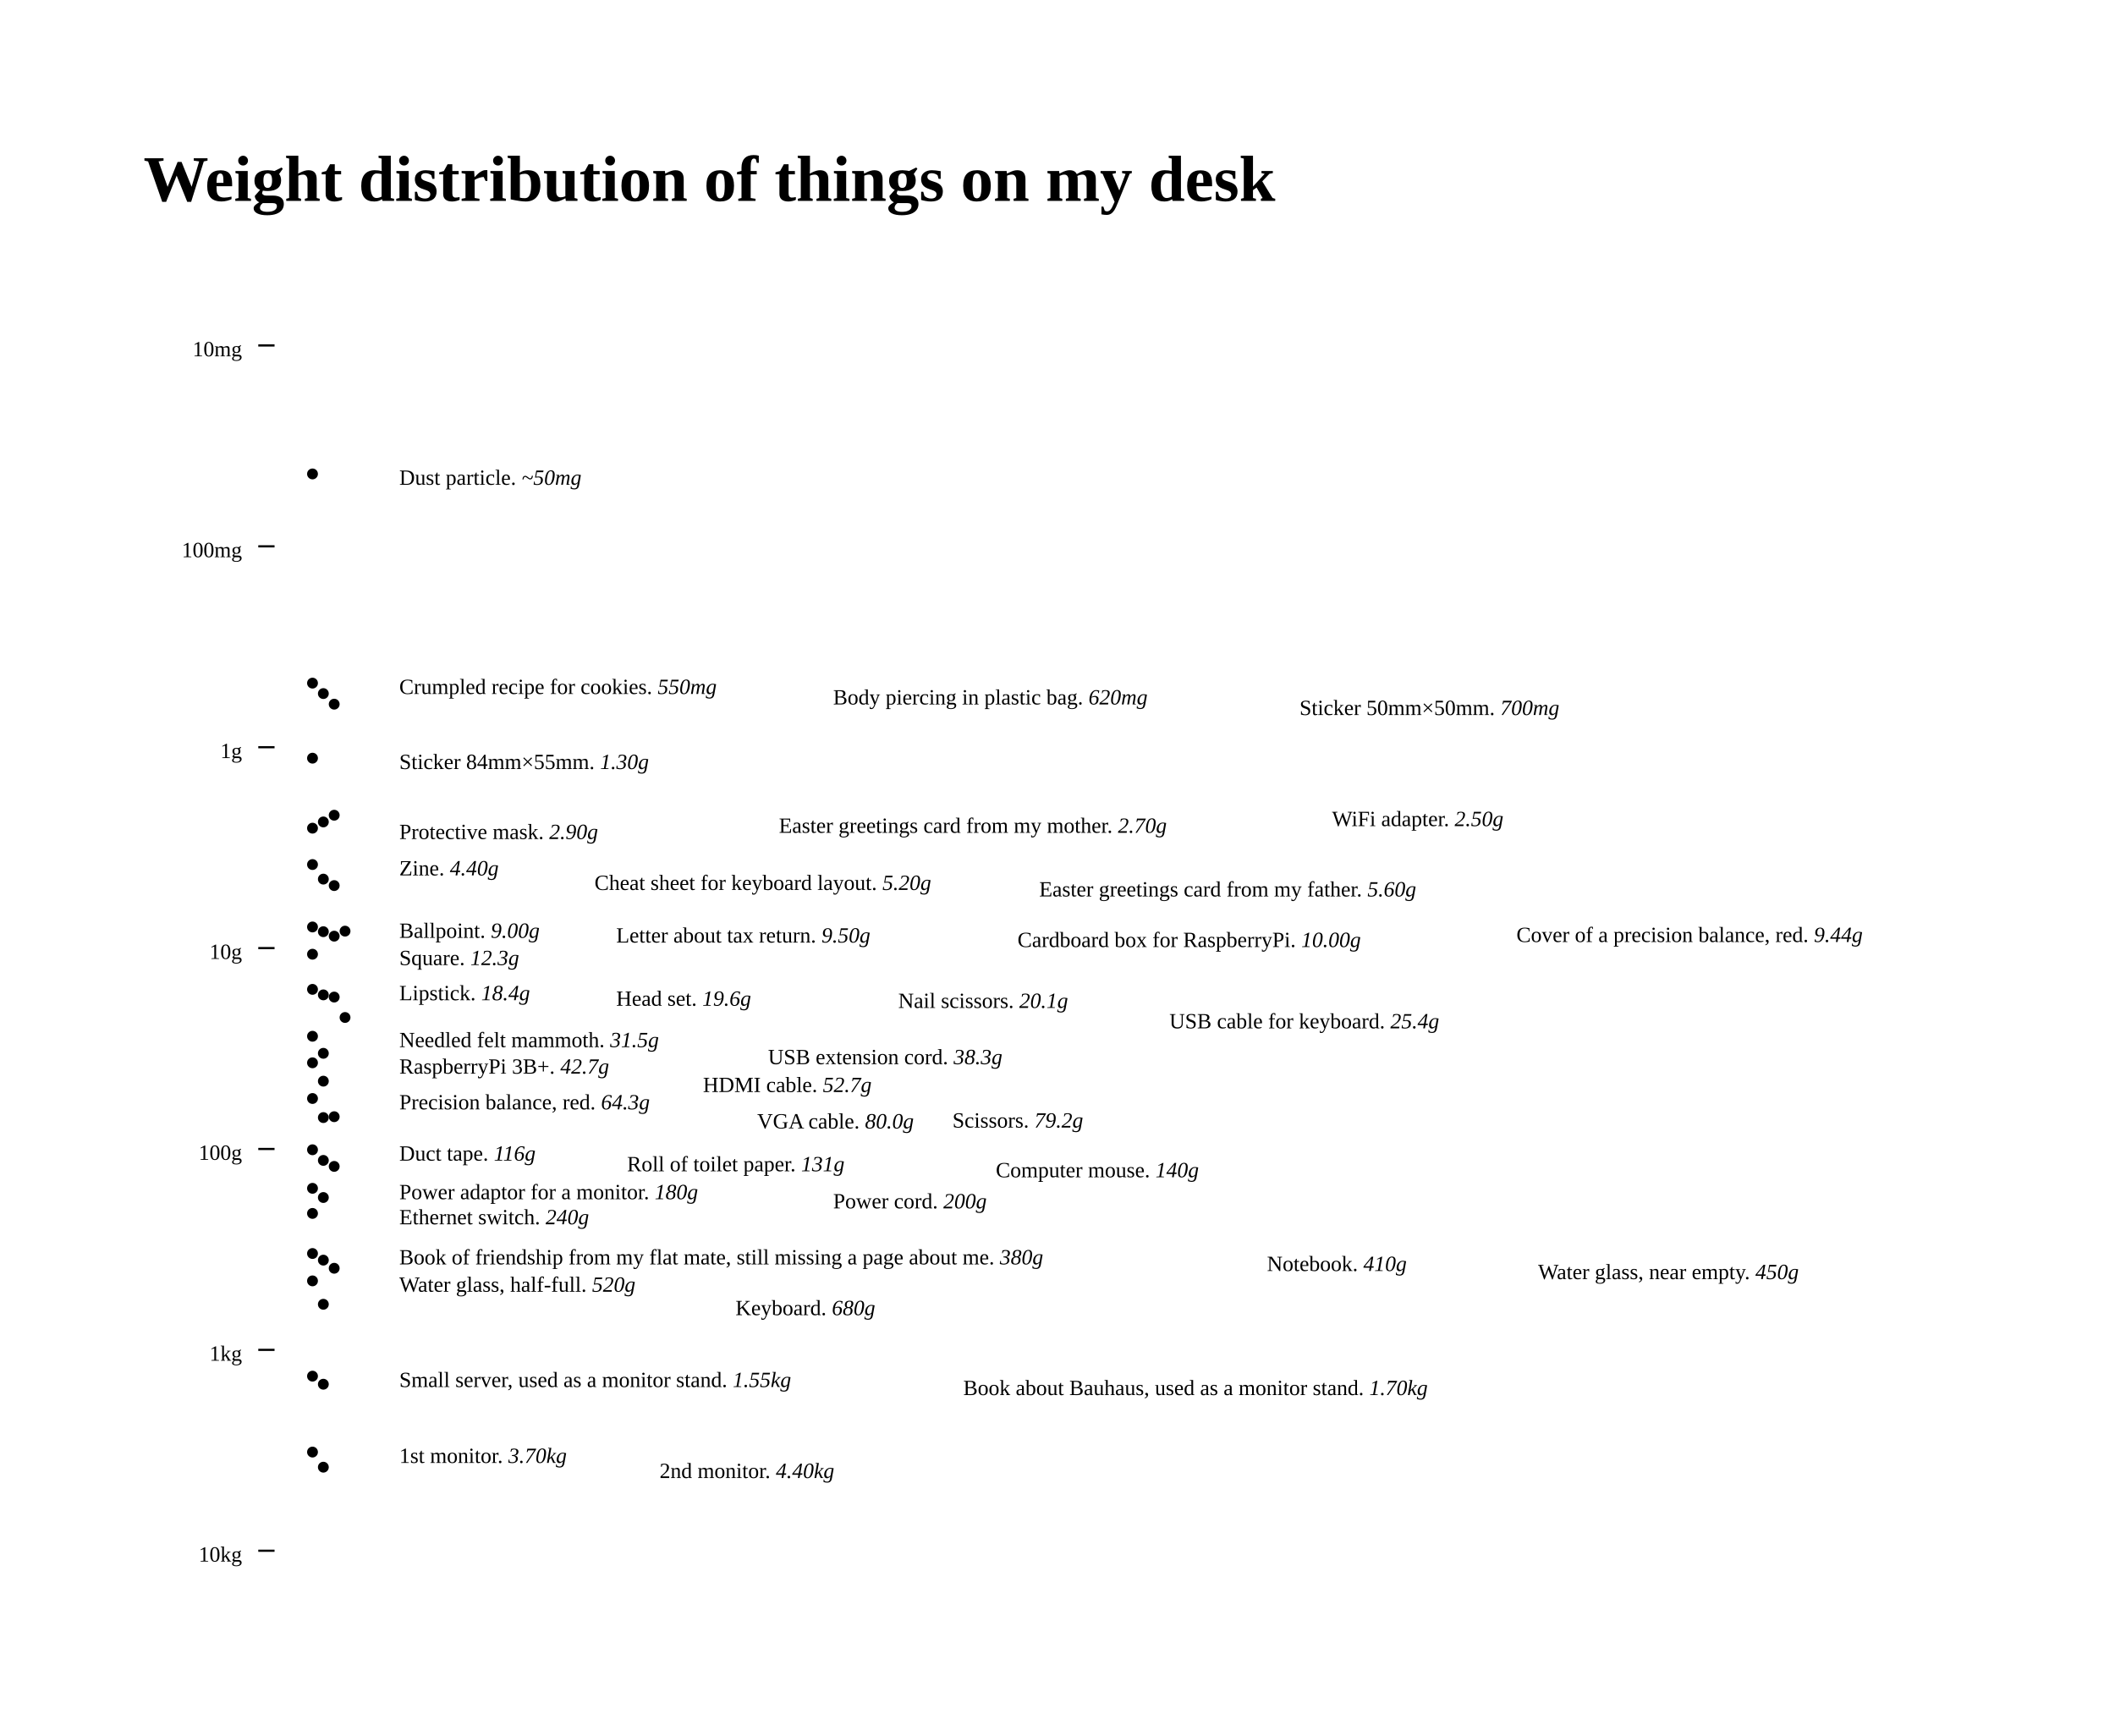
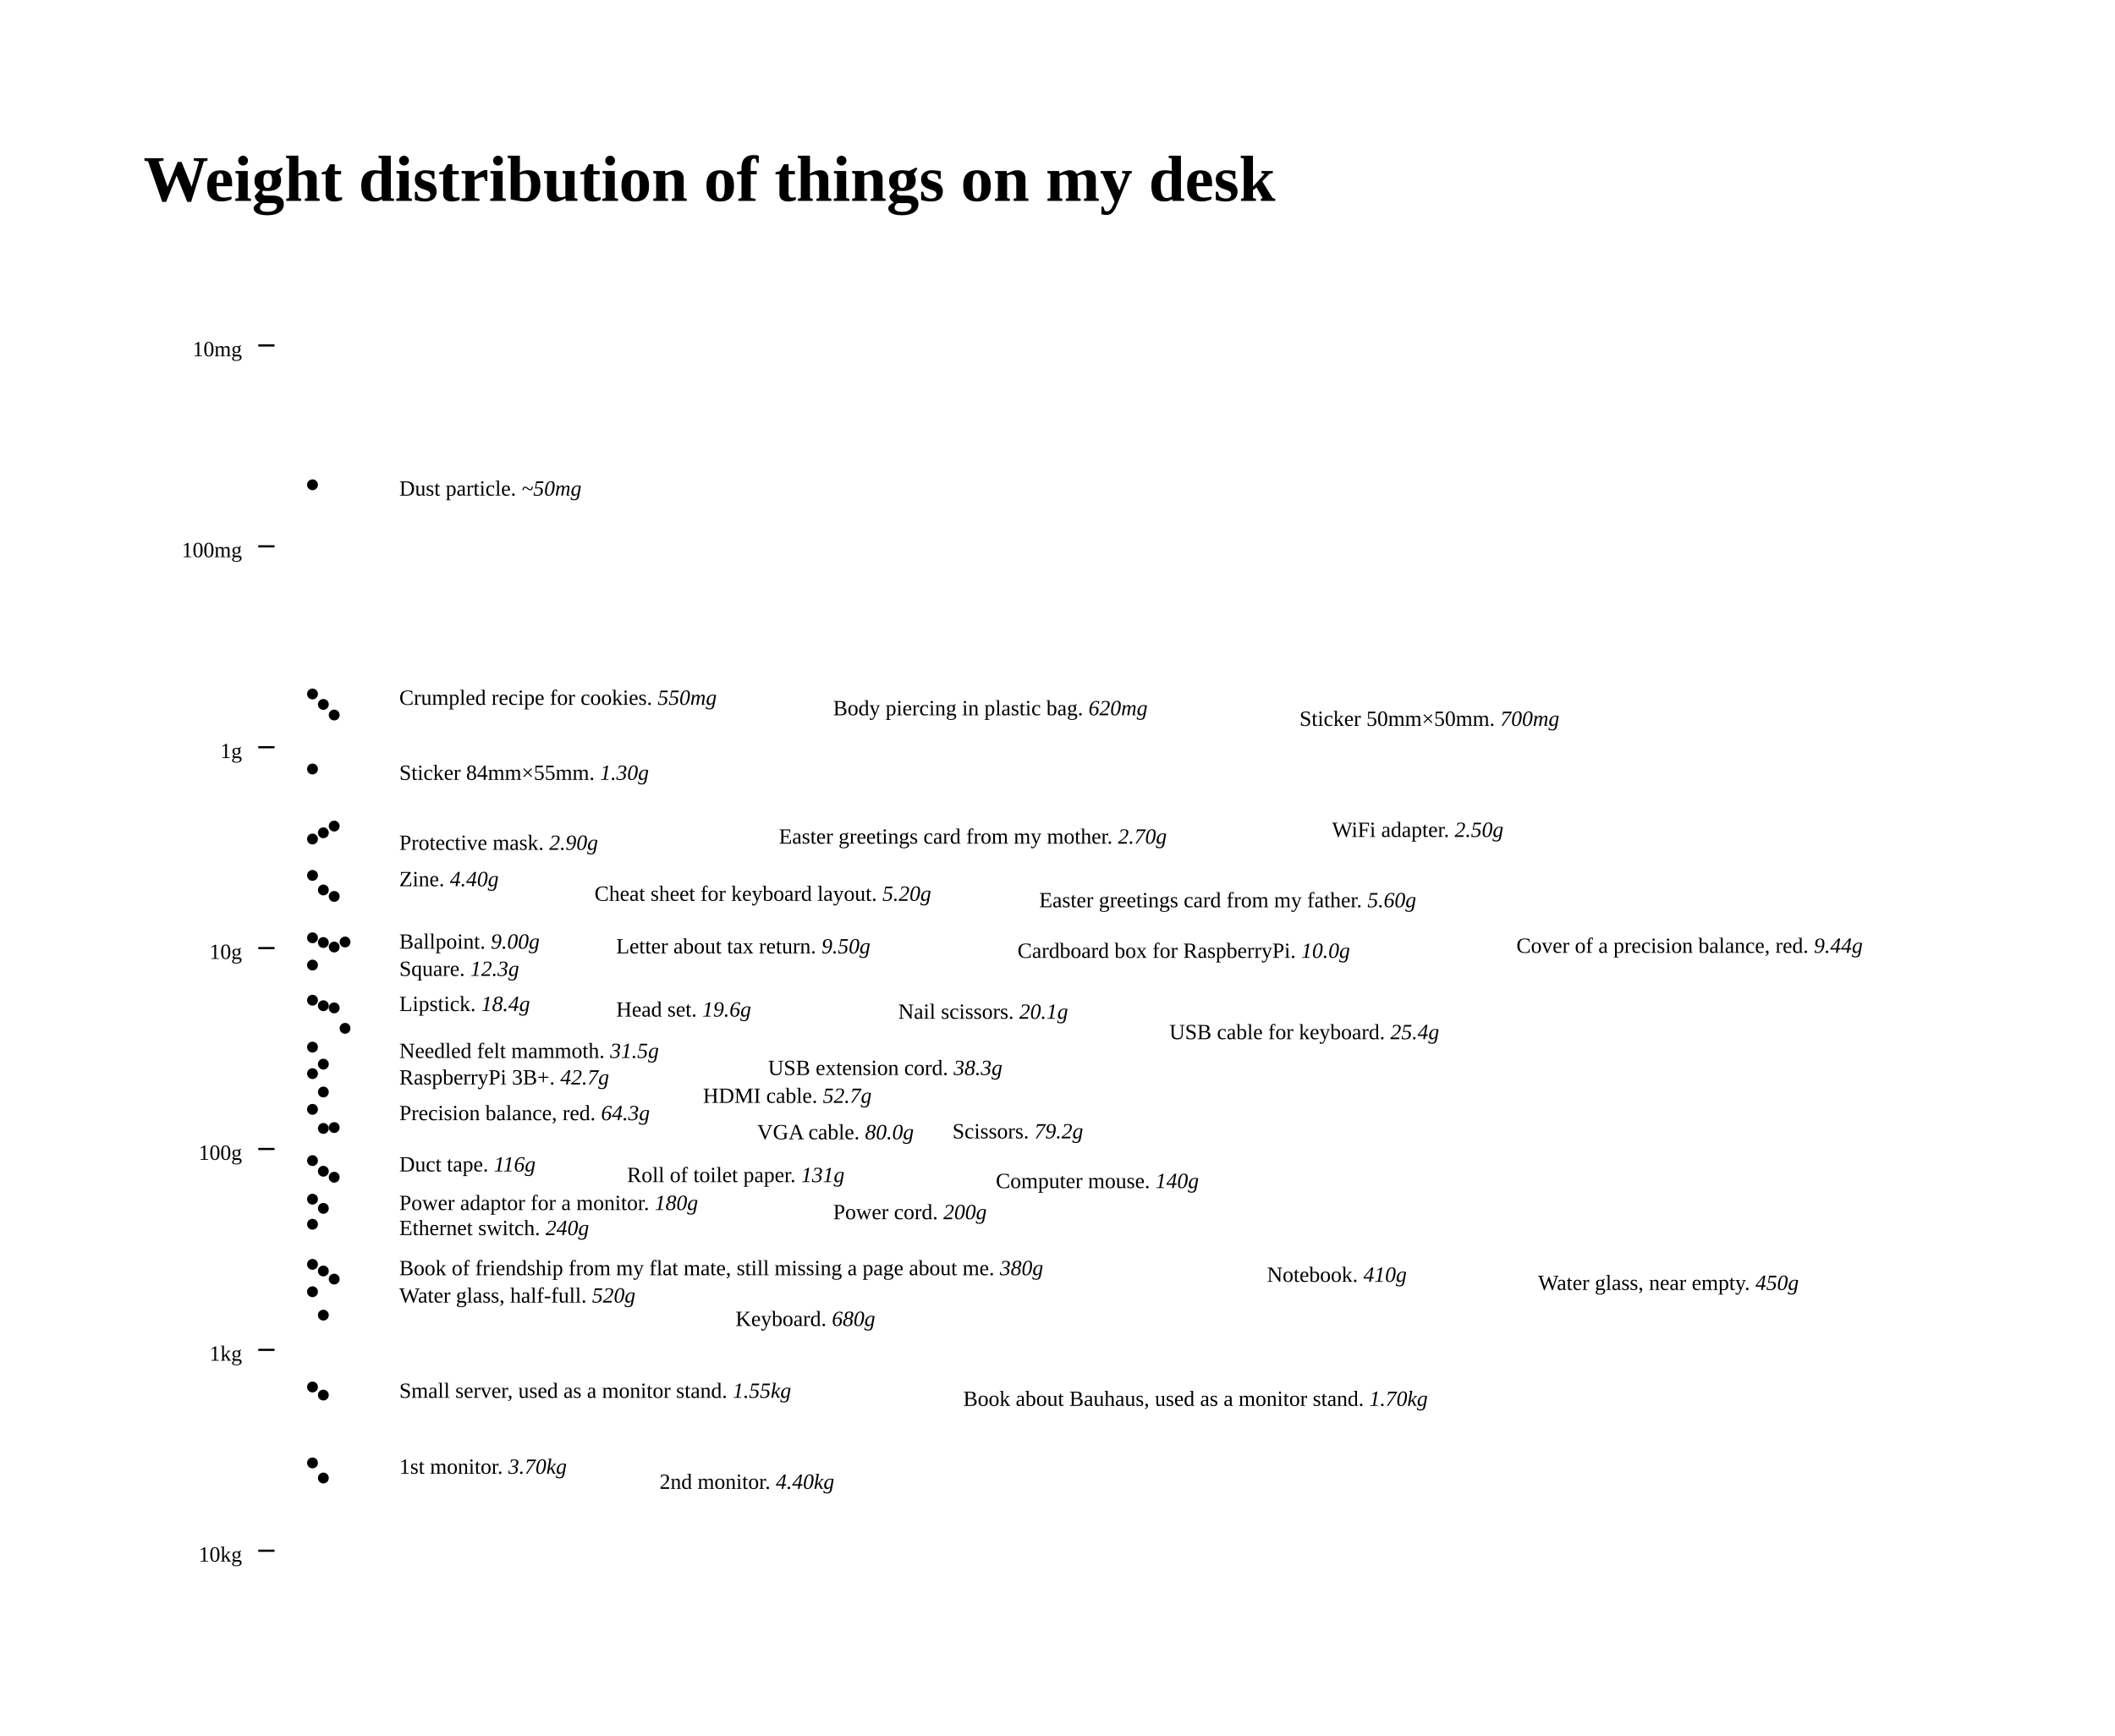
<svg xmlns="http://www.w3.org/2000/svg" height="160mm" width="195mm" version="1.11.2">
  <g transform="translate(50 70)">
    <text style="font-weight: bold;" font-size="6.0mm">Weight distribution of things on my desk</text>
    <g transform="translate(40 190)">
      <g transform="translate(0 -140)">
        <text style="text-anchor: end; text-align: end;" font-size="2.0mm" x="-1.5mm" y="1.1mm">10mg</text>
        <rect height="0.2mm" width="1.5mm" />
      </g>
      <g transform="translate(0 -70)">
        <text style="text-anchor: end; text-align: end;" font-size="2.0mm" x="-1.5mm" y="1.1mm">100mg</text>
        <rect height="0.2mm" width="1.5mm" />
      </g>
      <g transform="translate(0 0)">
        <text style="text-anchor: end; text-align: end;" font-size="2.0mm" x="-1.5mm" y="1.1mm">1g</text>
        <rect height="0.2mm" width="1.5mm" />
      </g>
      <g transform="translate(0 70)">
        <text style="text-anchor: end; text-align: end;" font-size="2.0mm" x="-1.5mm" y="1.1mm">10g</text>
        <rect height="0.2mm" width="1.5mm" />
      </g>
      <g transform="translate(0 140)">
        <text style="text-anchor: end; text-align: end;" font-size="2.0mm" x="-1.5mm" y="1.1mm">100g</text>
        <rect height="0.2mm" width="1.5mm" />
      </g>
      <g transform="translate(0 210)">
        <text style="text-anchor: end; text-align: end;" font-size="2.0mm" x="-1.5mm" y="1.1mm">1kg</text>
        <rect height="0.2mm" width="1.5mm" />
      </g>
      <g transform="translate(0 280)">
        <text style="text-anchor: end; text-align: end;" font-size="2.0mm" x="-1.5mm" y="1.1mm">10kg</text>
        <rect height="0.2mm" width="1.5mm" />
      </g>
      <g transform="translate(0 -91.0721)">
-         <circle cy="-1.0mm" r="0.5mm" cx="5.0mm" />
-         <text font-size="2.0mm" x="13.0mm">Dust particle. <tspan style="font-style:italic;">~50mg</tspan>
+         <circle r="0.5mm" cx="5.0mm" />
+         <text font-size="2.0mm" x="13.0mm" y="1.0mm">Dust particle. <tspan style="font-style:italic;">~50mg</tspan>
        </text>
      </g>
      <g transform="translate(0 -18.1746)">
-         <circle cy="-1.0mm" r="0.5mm" cx="5.0mm" />
-         <text font-size="2.0mm" x="13.0mm">Crumpled recipe for cookies. <tspan style="font-style:italic;">550mg</tspan>
+         <circle r="0.5mm" cx="5.0mm" />
+         <text font-size="2.0mm" x="13.0mm" y="1.0mm">Crumpled recipe for cookies. <tspan style="font-style:italic;">550mg</tspan>
        </text>
      </g>
      <g transform="translate(0 -14.5326)">
-         <circle cy="-1.0mm" r="0.5mm" cx="6.0mm" />
-         <text font-size="2.0mm" x="53.0mm">Body piercing in plastic bag. <tspan style="font-style:italic;">620mg</tspan>
+         <circle r="0.5mm" cx="6.0mm" />
+         <text font-size="2.0mm" x="53.0mm" y="1.0mm">Body piercing in plastic bag. <tspan style="font-style:italic;">620mg</tspan>
        </text>
      </g>
      <g transform="translate(0 -10.8431)">
-         <circle cy="-1.0mm" r="0.5mm" cx="7.0mm" />
-         <text font-size="2.0mm" x="96.0mm">Sticker 50mm×50mm. <tspan style="font-style:italic;">700mg</tspan>
+         <circle r="0.5mm" cx="7.0mm" />
+         <text font-size="2.0mm" x="96.0mm" y="1.0mm">Sticker 50mm×50mm. <tspan style="font-style:italic;">700mg</tspan>
        </text>
      </g>
      <g transform="translate(0 7.976)">
-         <circle cy="-1.0mm" r="0.5mm" cx="5.0mm" />
-         <text font-size="2.0mm" x="13.0mm">Sticker 84mm×55mm. <tspan style="font-style:italic;">1.30g</tspan>
+         <circle r="0.5mm" cx="5.0mm" />
+         <text font-size="2.0mm" x="13.0mm" y="1.0mm">Sticker 84mm×55mm. <tspan style="font-style:italic;">1.30g</tspan>
        </text>
      </g>
      <g transform="translate(0 27.8558)">
-         <circle cy="-1.0mm" r="0.5mm" cx="7.0mm" />
-         <text font-size="2.0mm" x="99.0mm">WiFi adapter. <tspan style="font-style:italic;">2.50g</tspan>
+         <circle r="0.5mm" cx="7.0mm" />
+         <text font-size="2.0mm" x="99.0mm" y="1.0mm">WiFi adapter. <tspan style="font-style:italic;">2.50g</tspan>
        </text>
      </g>
      <g transform="translate(0 30.1955)">
-         <circle cy="-1.0mm" r="0.5mm" cx="6.0mm" />
-         <text font-size="2.0mm" x="48.0mm">Easter greetings card from my mother. <tspan style="font-style:italic;">2.70g</tspan>
+         <circle r="0.5mm" cx="6.0mm" />
+         <text font-size="2.0mm" x="48.0mm" y="1.0mm">Easter greetings card from my mother. <tspan style="font-style:italic;">2.70g</tspan>
        </text>
      </g>
      <g transform="translate(0 32.3679)">
-         <circle cy="-1.0mm" r="0.5mm" cx="5.0mm" />
-         <text font-size="2.0mm" x="13.0mm">Protective mask. <tspan style="font-style:italic;">2.90g</tspan>
+         <circle r="0.5mm" cx="5.0mm" />
+         <text font-size="2.0mm" x="13.0mm" y="1.0mm">Protective mask. <tspan style="font-style:italic;">2.90g</tspan>
        </text>
      </g>
      <g transform="translate(0 45.0417)">
-         <circle cy="-1.0mm" r="0.5mm" cx="5.0mm" />
-         <text font-size="2.0mm" x="13.0mm">Zine. <tspan style="font-style:italic;">4.40g</tspan>
+         <circle r="0.5mm" cx="5.0mm" />
+         <text font-size="2.0mm" x="13.0mm" y="1.0mm">Zine. <tspan style="font-style:italic;">4.40g</tspan>
        </text>
      </g>
      <g transform="translate(0 50.1202)">
-         <circle cy="-1.0mm" r="0.5mm" cx="6.0mm" />
-         <text font-size="2.0mm" x="31.0mm">Cheat sheet for keyboard layout. <tspan style="font-style:italic;">5.20g</tspan>
+         <circle r="0.5mm" cx="6.0mm" />
+         <text font-size="2.0mm" x="31.0mm" y="1.0mm">Cheat sheet for keyboard layout. <tspan style="font-style:italic;">5.20g</tspan>
        </text>
      </g>
      <g transform="translate(0 52.3732)">
-         <circle cy="-1.0mm" r="0.5mm" cx="7.0mm" />
-         <text font-size="2.0mm" x="72.0mm">Easter greetings card from my father. <tspan style="font-style:italic;">5.60g</tspan>
+         <circle r="0.5mm" cx="7.0mm" />
+         <text font-size="2.0mm" x="72.0mm" y="1.0mm">Easter greetings card from my father. <tspan style="font-style:italic;">5.60g</tspan>
        </text>
      </g>
      <g transform="translate(0 66.797)">
-         <circle cy="-1.0mm" r="0.5mm" cx="5.0mm" />
-         <text font-size="2.0mm" x="13.0mm">Ballpoint. <tspan style="font-style:italic;">9.00g</tspan>
+         <circle r="0.5mm" cx="5.0mm" />
+         <text font-size="2.0mm" x="13.0mm" y="1.0mm">Ballpoint. <tspan style="font-style:italic;">9.00g</tspan>
        </text>
      </g>
      <g transform="translate(0 68.248)">
-         <circle cy="-1.0mm" r="0.5mm" cx="8.0mm" />
-         <text font-size="2.0mm" x="116.0mm">Cover of a precision balance, red. <tspan style="font-style:italic;">9.44g</tspan>
+         <circle r="0.5mm" cx="8.0mm" />
+         <text font-size="2.0mm" x="116.0mm" y="1.0mm">Cover of a precision balance, red. <tspan style="font-style:italic;">9.44g</tspan>
        </text>
      </g>
      <g transform="translate(0 70)">
-         <circle cy="-1.0mm" r="0.5mm" cx="7.0mm" />
-         <text font-size="2.0mm" x="70.0mm">Cardboard box for RaspberryPi. <tspan style="font-style:italic;">10.00g</tspan>
+         <circle r="0.5mm" cx="7.0mm" />
+         <text font-size="2.0mm" x="70.0mm" y="1.0mm">Cardboard box for RaspberryPi. <tspan style="font-style:italic;">10.0g</tspan>
        </text>
      </g>
      <g transform="translate(0 68.4406)">
-         <circle cy="-1.0mm" r="0.5mm" cx="6.0mm" />
-         <text font-size="2.0mm" x="33.0mm">Letter about tax return. <tspan style="font-style:italic;">9.50g</tspan>
+         <circle r="0.5mm" cx="6.0mm" />
+         <text font-size="2.0mm" x="33.0mm" y="1.0mm">Letter about tax return. <tspan style="font-style:italic;">9.50g</tspan>
        </text>
      </g>
      <g transform="translate(0 76.2934)">
-         <circle cy="-1.0mm" r="0.5mm" cx="5.0mm" />
-         <text font-size="2.0mm" x="13.0mm">Square. <tspan style="font-style:italic;">12.3g</tspan>
+         <circle r="0.5mm" cx="5.0mm" />
+         <text font-size="2.0mm" x="13.0mm" y="1.0mm">Square. <tspan style="font-style:italic;">12.3g</tspan>
        </text>
      </g>
      <g transform="translate(0 88.5372)">
-         <circle cy="-1.0mm" r="0.5mm" cx="5.0mm" />
-         <text font-size="2.0mm" x="13.0mm">Lipstick. <tspan style="font-style:italic;">18.4g</tspan>
+         <circle r="0.5mm" cx="5.0mm" />
+         <text font-size="2.0mm" x="13.0mm" y="1.0mm">Lipstick. <tspan style="font-style:italic;">18.4g</tspan>
        </text>
      </g>
      <g transform="translate(0 90.4579)">
-         <circle cy="-1.0mm" r="0.5mm" cx="6.0mm" />
-         <text font-size="2.0mm" x="33.0mm">Head set. <tspan style="font-style:italic;">19.6g</tspan>
+         <circle r="0.5mm" cx="6.0mm" />
+         <text font-size="2.0mm" x="33.0mm" y="1.0mm">Head set. <tspan style="font-style:italic;">19.6g</tspan>
        </text>
      </g>
      <g transform="translate(0 91.2237)">
-         <circle cy="-1.0mm" r="0.5mm" cx="7.0mm" />
-         <text font-size="2.0mm" x="59.0mm">Nail scissors. <tspan style="font-style:italic;">20.1g</tspan>
+         <circle r="0.5mm" cx="7.0mm" />
+         <text font-size="2.0mm" x="59.0mm" y="1.0mm">Nail scissors. <tspan style="font-style:italic;">20.1g</tspan>
        </text>
      </g>
      <g transform="translate(0 98.3384)">
-         <circle cy="-1.0mm" r="0.5mm" cx="8.0mm" />
-         <text font-size="2.0mm" x="84.0mm">USB cable for keyboard. <tspan style="font-style:italic;">25.4g</tspan>
+         <circle r="0.5mm" cx="8.0mm" />
+         <text font-size="2.0mm" x="84.0mm" y="1.0mm">USB cable for keyboard. <tspan style="font-style:italic;">25.4g</tspan>
        </text>
      </g>
      <g transform="translate(0 104.8817)">
-         <circle cy="-1.0mm" r="0.5mm" cx="5.0mm" />
-         <text font-size="2.0mm" x="13.0mm">Needled felt mammoth. <tspan style="font-style:italic;">31.5g</tspan>
+         <circle r="0.5mm" cx="5.0mm" />
+         <text font-size="2.0mm" x="13.0mm" y="1.0mm">Needled felt mammoth. <tspan style="font-style:italic;">31.5g</tspan>
        </text>
      </g>
      <g transform="translate(0 110.8239)">
-         <circle cy="-1.0mm" r="0.5mm" cx="6.0mm" />
-         <text font-size="2.0mm" x="47.0mm">USB extension cord. <tspan style="font-style:italic;">38.3g</tspan>
+         <circle r="0.5mm" cx="6.0mm" />
+         <text font-size="2.0mm" x="47.0mm" y="1.0mm">USB extension cord. <tspan style="font-style:italic;">38.3g</tspan>
        </text>
      </g>
      <g transform="translate(0 114.13)">
-         <circle cy="-1.0mm" r="0.5mm" cx="5.0mm" />
-         <text font-size="2.0mm" x="13.0mm">RaspberryPi 3B+. <tspan style="font-style:italic;">42.7g</tspan>
+         <circle r="0.5mm" cx="5.0mm" />
+         <text font-size="2.0mm" x="13.0mm" y="1.0mm">RaspberryPi 3B+. <tspan style="font-style:italic;">42.7g</tspan>
        </text>
      </g>
      <g transform="translate(0 120.5268)">
-         <circle cy="-1.0mm" r="0.5mm" cx="6.0mm" />
-         <text font-size="2.0mm" x="41.0mm">HDMI cable. <tspan style="font-style:italic;">52.7g</tspan>
+         <circle r="0.5mm" cx="6.0mm" />
+         <text font-size="2.0mm" x="41.0mm" y="1.0mm">HDMI cable. <tspan style="font-style:italic;">52.7g</tspan>
        </text>
      </g>
      <g transform="translate(0 126.57)">
-         <circle cy="-1.0mm" r="0.5mm" cx="5.0mm" />
-         <text font-size="2.0mm" x="13.0mm">Precision balance, red. <tspan style="font-style:italic;">64.3g</tspan>
+         <circle r="0.5mm" cx="5.0mm" />
+         <text font-size="2.0mm" x="13.0mm" y="1.0mm">Precision balance, red. <tspan style="font-style:italic;">64.3g</tspan>
        </text>
      </g>
      <g transform="translate(0 132.9108)">
-         <circle cy="-1.0mm" r="0.5mm" cx="7.0mm" />
-         <text font-size="2.0mm" x="64.0mm">Scissors. <tspan style="font-style:italic;">79.2g</tspan>
+         <circle r="0.5mm" cx="7.0mm" />
+         <text font-size="2.0mm" x="64.0mm" y="1.0mm">Scissors. <tspan style="font-style:italic;">79.2g</tspan>
        </text>
      </g>
      <g transform="translate(0 133.2163)">
-         <circle cy="-1.0mm" r="0.5mm" cx="6.0mm" />
-         <text font-size="2.0mm" x="46.0mm">VGA cable. <tspan style="font-style:italic;">80.0g</tspan>
+         <circle r="0.5mm" cx="6.0mm" />
+         <text font-size="2.0mm" x="46.0mm" y="1.0mm">VGA cable. <tspan style="font-style:italic;">80.0g</tspan>
        </text>
      </g>
      <g transform="translate(0 144.4333)">
-         <circle cy="-1.0mm" r="0.5mm" cx="5.0mm" />
-         <text font-size="2.0mm" x="13.0mm">Duct tape. <tspan style="font-style:italic;">116g</tspan>
+         <circle r="0.5mm" cx="5.0mm" />
+         <text font-size="2.0mm" x="13.0mm" y="1.0mm">Duct tape. <tspan style="font-style:italic;">116g</tspan>
        </text>
      </g>
      <g transform="translate(0 148.1393)">
-         <circle cy="-1.0mm" r="0.5mm" cx="6.0mm" />
-         <text font-size="2.0mm" x="34.0mm">Roll of toilet paper. <tspan style="font-style:italic;">131g</tspan>
+         <circle r="0.5mm" cx="6.0mm" />
+         <text font-size="2.0mm" x="34.0mm" y="1.0mm">Roll of toilet paper. <tspan style="font-style:italic;">131g</tspan>
        </text>
      </g>
      <g transform="translate(0 150.229)">
-         <circle cy="-1.0mm" r="0.5mm" cx="7.0mm" />
-         <text font-size="2.0mm" x="68.0mm">Computer mouse. <tspan style="font-style:italic;">140g</tspan>
+         <circle r="0.5mm" cx="7.0mm" />
+         <text font-size="2.0mm" x="68.0mm" y="1.0mm">Computer mouse. <tspan style="font-style:italic;">140g</tspan>
        </text>
      </g>
      <g transform="translate(0 157.8691)">
-         <circle cy="-1.0mm" r="0.5mm" cx="5.0mm" />
-         <text font-size="2.0mm" x="13.0mm">Power adaptor for a monitor. <tspan style="font-style:italic;">180g</tspan>
+         <circle r="0.5mm" cx="5.0mm" />
+         <text font-size="2.0mm" x="13.0mm" y="1.0mm">Power adaptor for a monitor. <tspan style="font-style:italic;">180g</tspan>
        </text>
      </g>
      <g transform="translate(0 161.0721)">
-         <circle cy="-1.0mm" r="0.5mm" cx="6.0mm" />
-         <text font-size="2.0mm" x="53.0mm">Power cord. <tspan style="font-style:italic;">200g</tspan>
+         <circle r="0.5mm" cx="6.0mm" />
+         <text font-size="2.0mm" x="53.0mm" y="1.0mm">Power cord. <tspan style="font-style:italic;">200g</tspan>
        </text>
      </g>
      <g transform="translate(0 166.6148)">
-         <circle cy="-1.0mm" r="0.5mm" cx="5.0mm" />
-         <text font-size="2.0mm" x="13.0mm">Ethernet switch. <tspan style="font-style:italic;">240g</tspan>
+         <circle r="0.5mm" cx="5.0mm" />
+         <text font-size="2.0mm" x="13.0mm" y="1.0mm">Ethernet switch. <tspan style="font-style:italic;">240g</tspan>
        </text>
      </g>
      <g transform="translate(0 180.5848)">
-         <circle cy="-1.0mm" r="0.5mm" cx="5.0mm" />
-         <text font-size="2.0mm" x="13.0mm">Book of friendship from my flat mate, still missing a page about me. <tspan style="font-style:italic;">380g</tspan>
+         <circle r="0.5mm" cx="5.0mm" />
+         <text font-size="2.0mm" x="13.0mm" y="1.0mm">Book of friendship from my flat mate, still missing a page about me. <tspan style="font-style:italic;">380g</tspan>
        </text>
      </g>
      <g transform="translate(0 182.8949)">
-         <circle cy="-1.0mm" r="0.5mm" cx="6.0mm" />
-         <text font-size="2.0mm" x="93.0mm">Notebook. <tspan style="font-style:italic;">410g</tspan>
+         <circle r="0.5mm" cx="6.0mm" />
+         <text font-size="2.0mm" x="93.0mm" y="1.0mm">Notebook. <tspan style="font-style:italic;">410g</tspan>
        </text>
      </g>
      <g transform="translate(0 185.7249)">
-         <circle cy="-1.0mm" r="0.5mm" cx="7.0mm" />
-         <text font-size="2.0mm" x="118.0mm">Water glass, near empty. <tspan style="font-style:italic;">450g</tspan>
+         <circle r="0.5mm" cx="7.0mm" />
+         <text font-size="2.0mm" x="118.0mm" y="1.0mm">Water glass, near empty. <tspan style="font-style:italic;">450g</tspan>
        </text>
      </g>
      <g transform="translate(0 190.1202)">
-         <circle cy="-1.0mm" r="0.5mm" cx="5.0mm" />
-         <text font-size="2.0mm" x="13.0mm">Water glass, half-full. <tspan style="font-style:italic;">520g</tspan>
+         <circle r="0.5mm" cx="5.0mm" />
+         <text font-size="2.0mm" x="13.0mm" y="1.0mm">Water glass, half-full. <tspan style="font-style:italic;">520g</tspan>
        </text>
      </g>
      <g transform="translate(0 198.2756)">
-         <circle cy="-1.0mm" r="0.5mm" cx="6.0mm" />
-         <text font-size="2.0mm" x="44.0mm">Keyboard. <tspan style="font-style:italic;">680g</tspan>
+         <circle r="0.5mm" cx="6.0mm" />
+         <text font-size="2.0mm" x="44.0mm" y="1.0mm">Keyboard. <tspan style="font-style:italic;">680g</tspan>
        </text>
      </g>
      <g transform="translate(0 223.3232)">
-         <circle cy="-1.0mm" r="0.5mm" cx="5.0mm" />
-         <text font-size="2.0mm" x="13.0mm">Small server, used as a monitor stand. <tspan style="font-style:italic;">1.55kg</tspan>
+         <circle r="0.5mm" cx="5.0mm" />
+         <text font-size="2.0mm" x="13.0mm" y="1.0mm">Small server, used as a monitor stand. <tspan style="font-style:italic;">1.55kg</tspan>
        </text>
      </g>
      <g transform="translate(0 226.1314)">
-         <circle cy="-1.0mm" r="0.5mm" cx="6.0mm" />
-         <text font-size="2.0mm" x="65.0mm">Book about Bauhaus, used as a monitor stand. <tspan style="font-style:italic;">1.70kg</tspan>
+         <circle r="0.5mm" cx="6.0mm" />
+         <text font-size="2.0mm" x="65.0mm" y="1.0mm">Book about Bauhaus, used as a monitor stand. <tspan style="font-style:italic;">1.70kg</tspan>
        </text>
      </g>
      <g transform="translate(0 249.7741)">
-         <circle cy="-1.0mm" r="0.5mm" cx="5.0mm" />
-         <text font-size="2.0mm" x="13.0mm">1st monitor. <tspan style="font-style:italic;">3.70kg</tspan>
+         <circle r="0.5mm" cx="5.0mm" />
+         <text font-size="2.0mm" x="13.0mm" y="1.0mm">1st monitor. <tspan style="font-style:italic;">3.70kg</tspan>
        </text>
      </g>
      <g transform="translate(0 255.0417)">
-         <circle cy="-1.0mm" r="0.5mm" cx="6.0mm" />
-         <text font-size="2.0mm" x="37.0mm">2nd monitor. <tspan style="font-style:italic;">4.40kg</tspan>
+         <circle r="0.5mm" cx="6.0mm" />
+         <text font-size="2.0mm" x="37.0mm" y="1.0mm">2nd monitor. <tspan style="font-style:italic;">4.40kg</tspan>
        </text>
      </g>
    </g>
  </g>
</svg>
